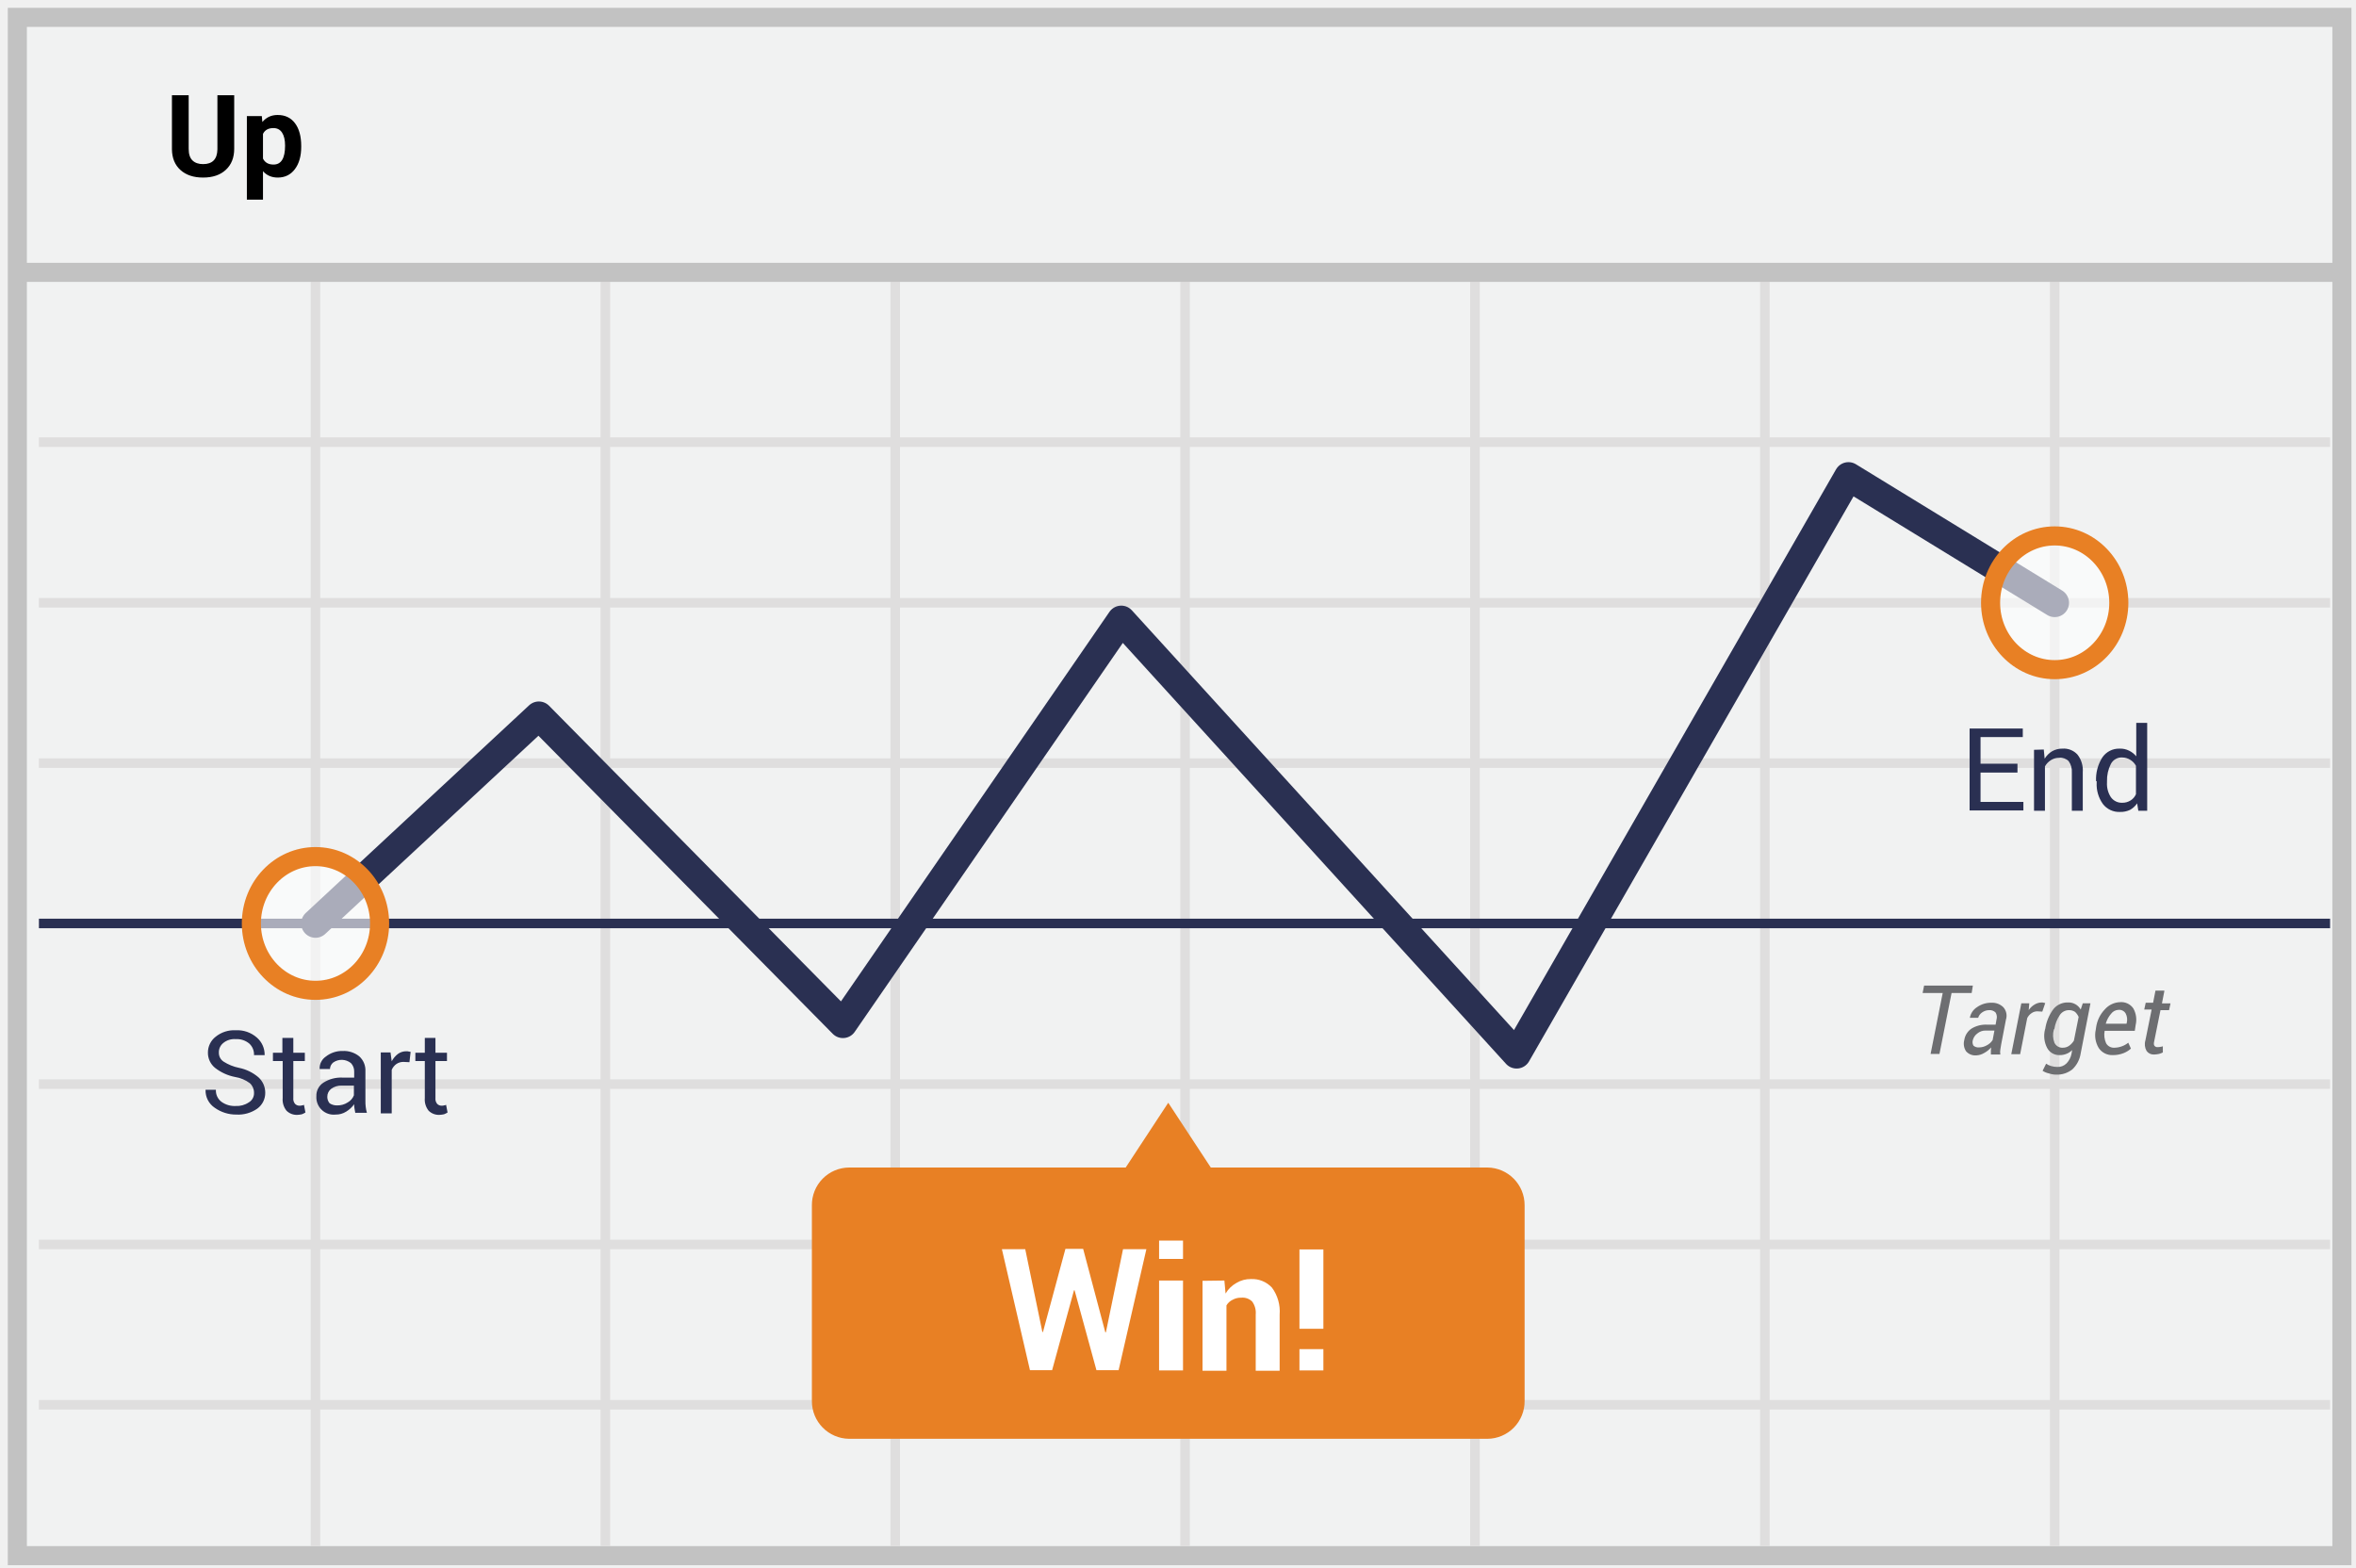
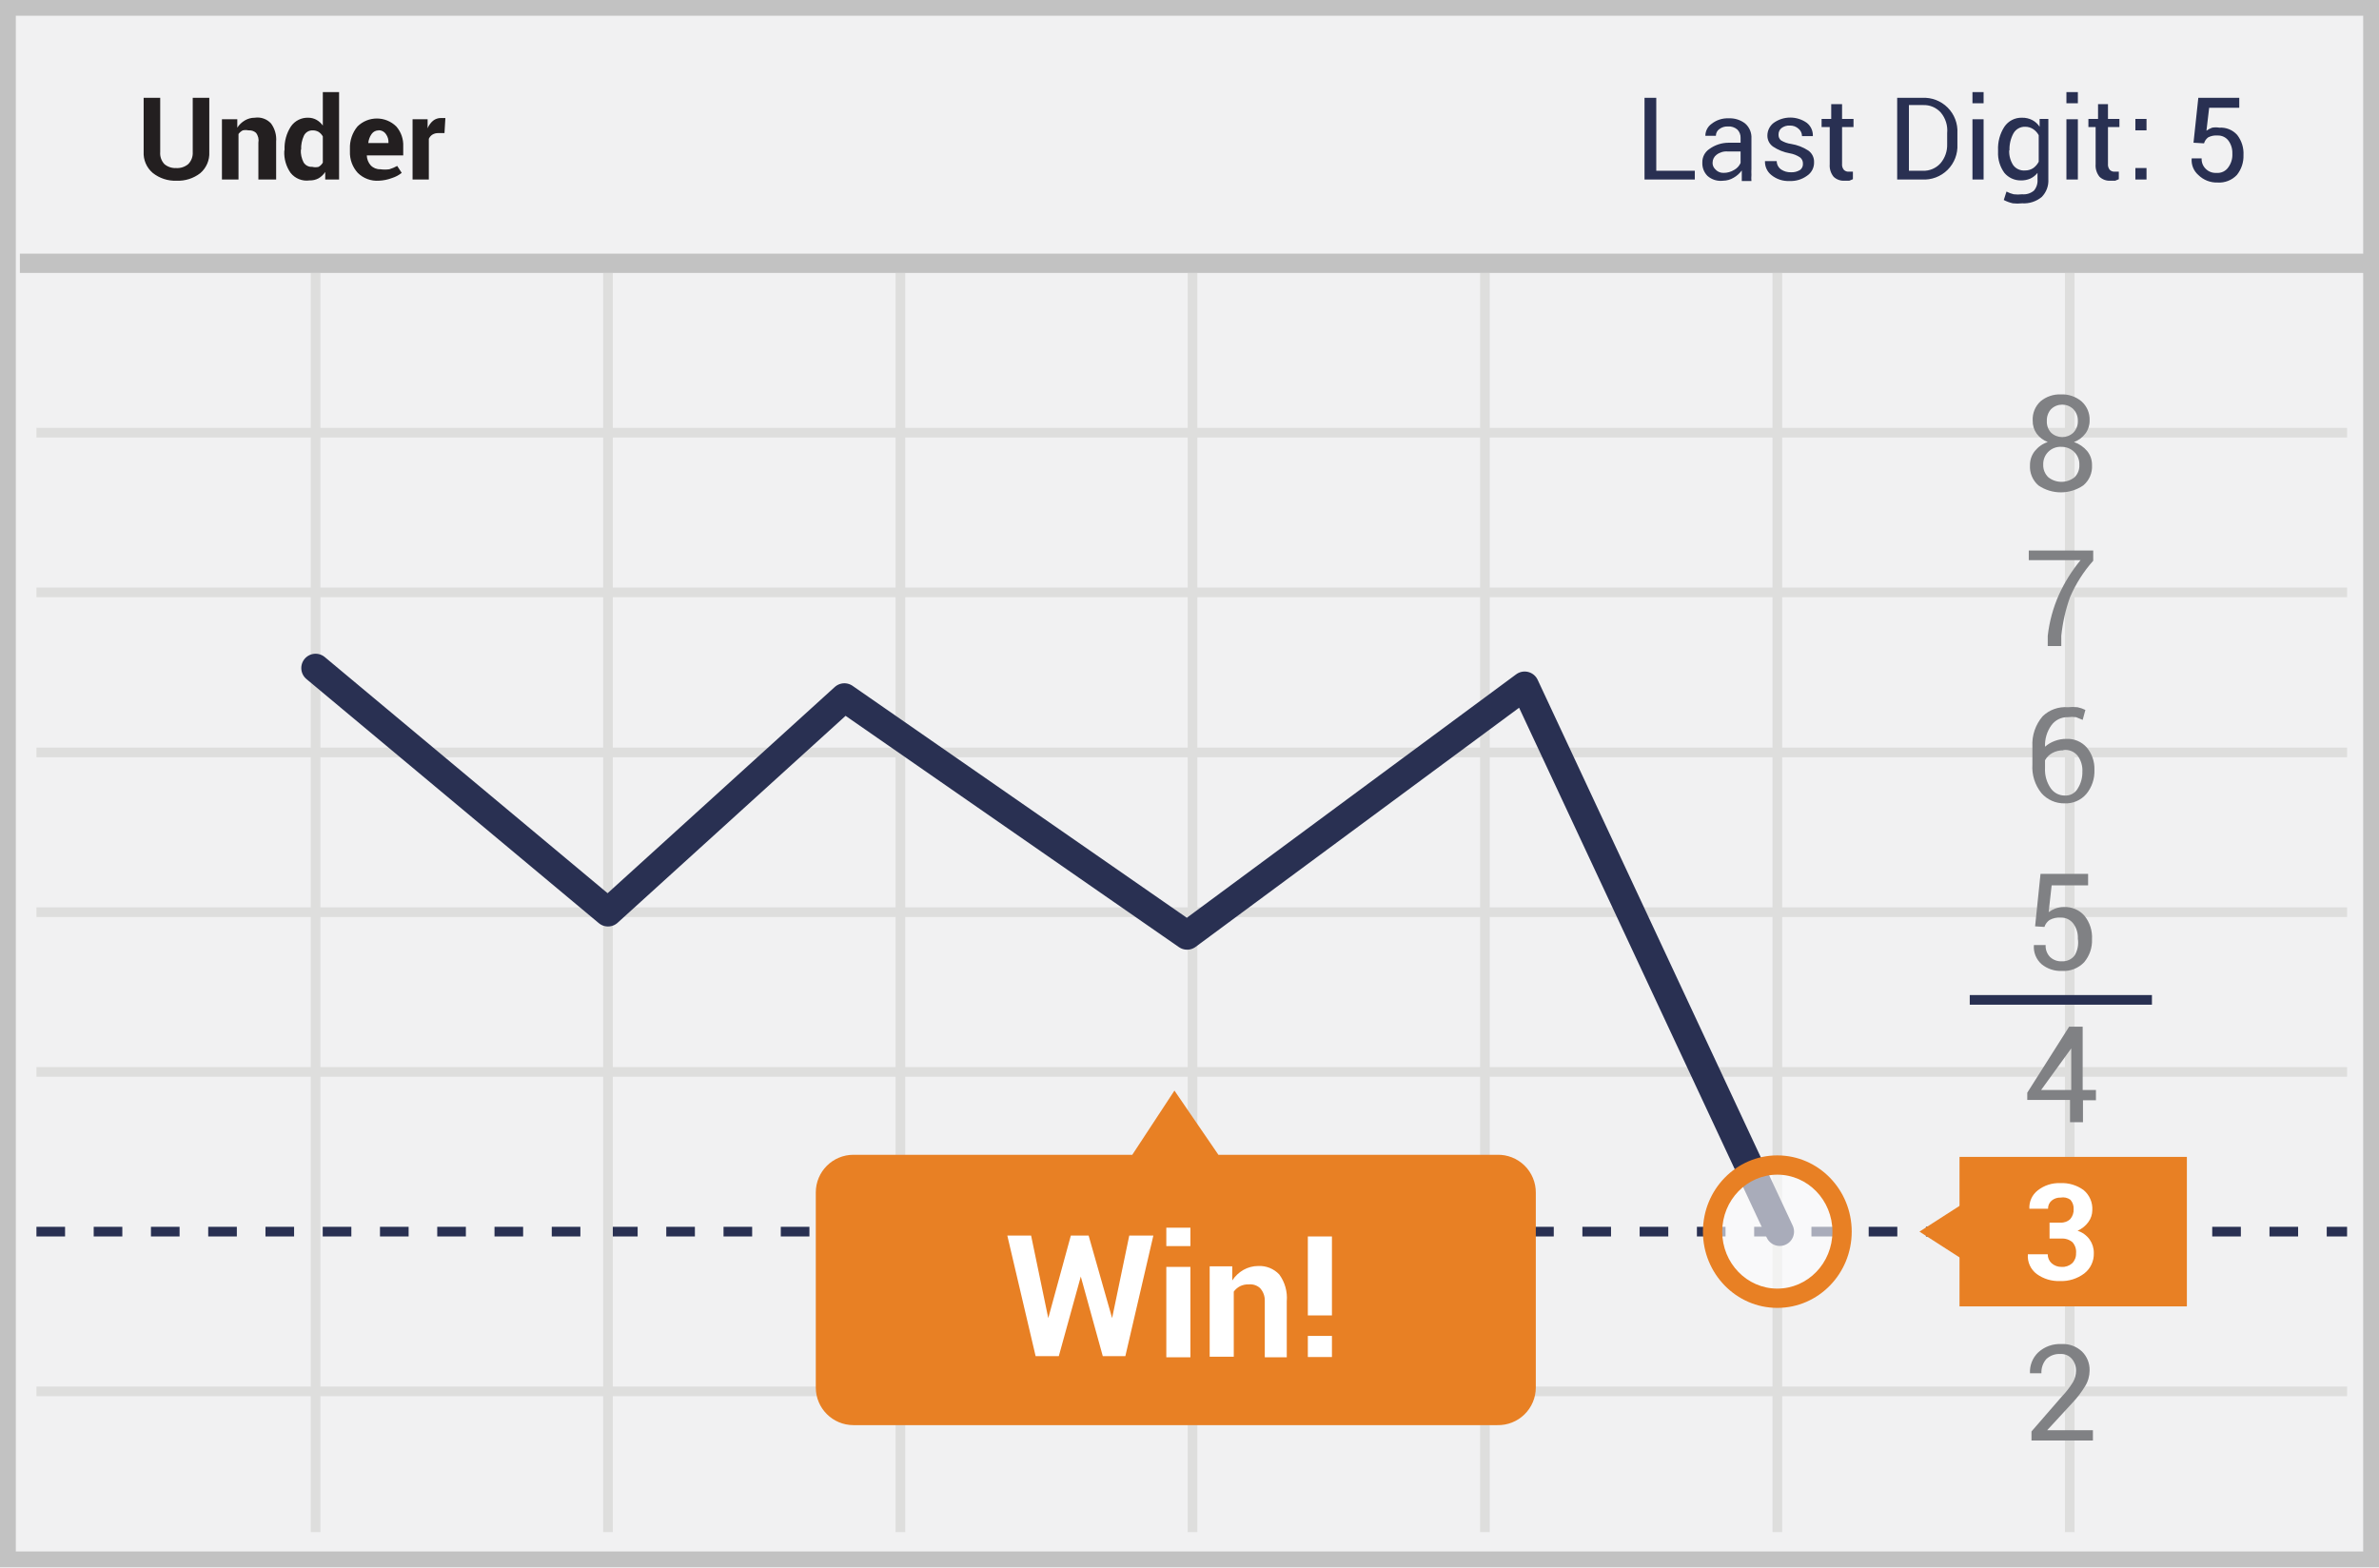
- <svg xmlns="http://www.w3.org/2000/svg" width="299" height="199">
-   <g transform="translate(2 2)" fill="none" fill-rule="evenodd">
-     <path stroke="#C2C2C2" stroke-width="2.423" fill="#F1F2F2" d="M.2.202h295.012v195.245H.2z" />
-     <path d="M2.938 54.12h290.774M2.938 74.506h290.774M2.938 94.857h290.774M2.938 135.598h290.774M2.938 155.947h290.774M2.938 176.297h290.774M38.038 33.77v160.476M74.825 33.77v160.476M111.612 33.77v160.476M148.4 33.77v160.476M185.187 33.77v160.476M221.976 33.77v160.476M258.762 33.77v160.476" stroke="#DFDEDE" stroke-width="1.211" />
-     <path d="M2.938 115.208h290.774" stroke="#2A3052" stroke-width="1.211" stroke-linejoin="round" />
-     <path d="M.8 32.567h295.012" stroke="#C2C2C2" stroke-width="2.423" />
-     <path stroke="#2A3052" stroke-width="3.634" stroke-linecap="round" stroke-linejoin="round" d="M38.038 115.208l28.35-26.358 38.587 39.087L140.3 76.685l50.175 55.12 42.113-73.33 26.174 16.032" />
-     <path d="M30.238 136.685a1.62 1.62 0 0 0-.526-1.201 4.216 4.216 0 0 0-1.875-.789 5.97 5.97 0 0 1-2.55-1.163 2.457 2.457 0 0 1-.9-1.915 2.528 2.528 0 0 1 .976-2.028 3.724 3.724 0 0 1 2.55-.826 3.758 3.758 0 0 1 2.7.939c.625.55.981 1.344.974 2.177v.038h-1.35a1.875 1.875 0 0 0-.6-1.464 2.447 2.447 0 0 0-1.724-.564 2.203 2.203 0 0 0-1.576.489c-.374.299-.583.76-.562 1.239a1.33 1.33 0 0 0 .6 1.126 5.76 5.76 0 0 0 1.95.789 5.453 5.453 0 0 1 2.475 1.201c.551.499.865 1.209.863 1.952a2.458 2.458 0 0 1-1.013 2.028 4.226 4.226 0 0 1-2.662.751 4.653 4.653 0 0 1-2.738-.864 2.622 2.622 0 0 1-1.163-2.252v-.038H25.4c-.036.6.232 1.179.713 1.54a2.844 2.844 0 0 0 1.8.525 2.694 2.694 0 0 0 1.65-.45 1.34 1.34 0 0 0 .675-1.24zm4.987-6.946v1.878h1.462v1.05h-1.462v4.694c-.03.27.05.542.225.751a.79.79 0 0 0 .6.226.73.73 0 0 0 .263-.038.543.543 0 0 0 .262-.075l.188.976c-.143.09-.293.166-.45.225a3.281 3.281 0 0 1-.6.076 1.836 1.836 0 0 1-1.35-.526 2.251 2.251 0 0 1-.488-1.615v-4.693h-1.237v-1.051h1.2v-1.878h1.387zm7.875 9.575c-.038-.226-.075-.45-.113-.639a2.481 2.481 0 0 1-.037-.525 3.474 3.474 0 0 1-1.013.938 2.446 2.446 0 0 1-1.35.376 2.203 2.203 0 0 1-2.437-2.328 1.964 1.964 0 0 1 .9-1.727 4.132 4.132 0 0 1 2.4-.638h1.5v-.751a1.503 1.503 0 0 0-.413-1.09 1.877 1.877 0 0 0-2.25-.074 1.108 1.108 0 0 0-.412.826h-1.313v-.038a1.803 1.803 0 0 1 .788-1.54 3.335 3.335 0 0 1 2.137-.713 3.136 3.136 0 0 1 2.1.676c.54.485.83 1.19.788 1.915v3.717c-.006.264.006.527.038.789.028.254.078.505.15.75H43.1v.076zm-2.325-1.014a2.36 2.36 0 0 0 1.35-.375c.359-.2.637-.519.788-.902v-1.239h-1.538a2.143 2.143 0 0 0-1.35.413 1.258 1.258 0 0 0-.487 1.014 1.24 1.24 0 0 0 .3.826c.278.18.605.273.937.263zm9.188-5.482l-.713-.037a1.536 1.536 0 0 0-.938.262 1.727 1.727 0 0 0-.6.751v5.52h-1.387v-7.735h1.237l.15 1.126a2.83 2.83 0 0 1 .788-.938 1.783 1.783 0 0 1 1.087-.338.824.824 0 0 1 .3.037c.075 0 .188.038.225.038l-.15 1.314zm3.3-3.079v1.878h1.462v1.05h-1.462v4.694c-.031.27.05.542.224.751a.79.79 0 0 0 .6.226.73.73 0 0 0 .263-.038.543.543 0 0 0 .262-.075l.188.976c-.142.09-.293.166-.45.225a3.281 3.281 0 0 1-.6.076 1.836 1.836 0 0 1-1.35-.526 2.251 2.251 0 0 1-.487-1.615v-4.693h-1.2v-1.051h1.2v-1.878h1.35zm200.774-33.68h-4.687v3.718h5.438v1.088h-6.826v-10.4h6.75v1.089h-5.362v3.379h4.688v1.126zm3.338-2.928l.113 1.164a2.8 2.8 0 0 1 .937-.939c.399-.23.852-.347 1.313-.338a2.357 2.357 0 0 1 1.912.751c.5.64.74 1.444.675 2.253v4.881h-1.387v-4.844a2.202 2.202 0 0 0-.413-1.464 1.51 1.51 0 0 0-1.2-.413c-.372-.004-.736.1-1.05.3a2.17 2.17 0 0 0-.75.789v5.632h-1.387v-7.735l1.237-.037zm6.637 4.017a5.175 5.175 0 0 1 .788-3.003 2.56 2.56 0 0 1 2.212-1.127c.416-.015.83.075 1.2.263.348.17.655.414.9.713v-4.242h1.388v11.151h-1.125l-.15-.939c-.232.342-.54.625-.9.826a2.772 2.772 0 0 1-1.275.263c-.847.04-1.66-.34-2.175-1.014a4.288 4.288 0 0 1-.788-2.703v-.188h-.075zm1.388.15c-.043.662.128 1.32.488 1.878.334.471.885.74 1.462.713.372.004.736-.1 1.05-.3.3-.188.535-.463.675-.789v-3.604a1.966 1.966 0 0 0-.712-.751 1.885 1.885 0 0 0-1.013-.3 1.518 1.518 0 0 0-1.463.826 4.563 4.563 0 0 0-.487 2.177v.15z" fill="#2A3052" fill-rule="nonzero" />
-     <path d="M186.762 146.185h-35.1l-5.4-8.223-5.4 8.223h-35.1a4.745 4.745 0 0 0-3.36 1.419 4.757 4.757 0 0 0-1.365 3.387v24.819a4.773 4.773 0 0 0 4.725 4.806h81a4.745 4.745 0 0 0 3.362-1.42 4.757 4.757 0 0 0 1.364-3.386v-24.82a4.773 4.773 0 0 0-4.726-4.805z" fill="#E88024" />
-     <path d="M248.225 124.032h-2.55l-1.538 7.735h-1.125l1.538-7.735H242l.188-.939h6.187l-.15.94zm2.438 7.772v-.488c0-.15.037-.263.037-.375-.256.289-.56.53-.9.713a2.098 2.098 0 0 1-1.013.3 1.555 1.555 0 0 1-1.275-.525 1.752 1.752 0 0 1-.225-1.427c.089-.6.43-1.133.938-1.464a3.499 3.499 0 0 1 1.95-.488h1.087l.113-.639c.092-.302.051-.63-.113-.9a1.05 1.05 0 0 0-.825-.301 1.53 1.53 0 0 0-.9.3c-.236.16-.41.4-.487.676H248v-.038a2.016 2.016 0 0 1 .9-1.314 3.05 3.05 0 0 1 1.838-.563c.556-.029 1.1.175 1.5.563.387.427.516 1.03.337 1.577l-.6 3.117-.112.676a1.823 1.823 0 0 0 0 .638h-1.2v-.038zm-1.5-.863c.342-.003.677-.094.974-.263.307-.153.566-.387.75-.676l.226-1.201h-1.125a1.574 1.574 0 0 0-1.05.375 1.498 1.498 0 0 0-.563.826.895.895 0 0 0 .075.713c.197.17.454.25.713.226zm8.024-4.543l-.637-.038c-.255 0-.504.078-.713.225a1.576 1.576 0 0 0-.562.639l-.9 4.58h-1.125l1.275-6.458h1.012l-.075.864c.192-.293.449-.537.75-.714.272-.165.583-.256.9-.262a.73.73 0 0 1 .263.037c.063.009.126.021.188.038l-.375 1.089zm.375 2.177a5.59 5.59 0 0 1 1.05-2.515 2.294 2.294 0 0 1 1.838-.826 1.766 1.766 0 0 1 1.613.9l.262-.788h.975l-1.238 6.346a3.5 3.5 0 0 1-1.05 2.027 3.102 3.102 0 0 1-2.062.676 2.81 2.81 0 0 1-.9-.15 2.372 2.372 0 0 1-.825-.338l.45-.901c.193.137.41.238.637.3.256.074.522.112.788.113.433.019.855-.145 1.162-.45.329-.343.55-.773.638-1.24l.075-.45c-.21.217-.466.384-.75.488a2.199 2.199 0 0 1-.863.15 1.725 1.725 0 0 1-1.575-.939 3.304 3.304 0 0 1-.262-2.29l.038-.113zm1.088.113a2.646 2.646 0 0 0 .075 1.652c.193.42.627.674 1.087.638.267.001.528-.077.75-.225.258-.178.475-.408.638-.676l.6-3.004a1.964 1.964 0 0 0-.45-.638 1.304 1.304 0 0 0-.788-.225c-.47 0-.909.24-1.162.638a4.268 4.268 0 0 0-.675 1.727l-.075.113zm7.5 3.229a2.047 2.047 0 0 1-1.8-.901 3.139 3.139 0 0 1-.375-2.328l.037-.263a4.132 4.132 0 0 1 1.125-2.328 2.687 2.687 0 0 1 1.913-.901 1.852 1.852 0 0 1 1.688.789c.36.638.468 1.388.3 2.102l-.113.751H265.1a2.631 2.631 0 0 0 .188 1.577c.213.373.62.592 1.05.563.333-.004.663-.068.974-.187a2.7 2.7 0 0 0 .788-.451l.337.75c-.265.24-.57.43-.9.564a3.62 3.62 0 0 1-1.387.263zm.713-5.745c-.37.013-.715.192-.938.488-.312.36-.542.782-.675 1.24v.037h2.625l.038-.15c.093-.394.04-.808-.15-1.164a.94.94 0 0 0-.9-.45zm5.812-2.365l-.3 1.54h1.087l-.187.863h-1.087l-.788 3.905c-.075.3-.075.525.038.638a.468.468 0 0 0 .412.15c.114.003.227-.01.337-.037a.704.704 0 0 0 .3-.075v.788a2.207 2.207 0 0 1-.487.188 3.69 3.69 0 0 1-.637.075 1.087 1.087 0 0 1-.938-.45 1.71 1.71 0 0 1-.15-1.352l.788-3.905h-.938l.188-.864h.937l.3-1.54h1.125v.076z" fill="#6D6E71" fill-rule="nonzero" />
-     <path d="M138.275 167.099h.075l2.175-10.551h2.963l-3.525 15.357h-2.813l-2.775-10.138h-.075l-2.775 10.138h-2.813l-3.562-15.357h2.963l2.174 10.513h.076l2.85-10.55h2.25l2.812 10.588zm9.862-9.312H145.1v-2.328h3.037v2.328zm0 14.155H145.1v-11.414h3.037v11.414zm5.25-11.414l.15 1.652a3.677 3.677 0 0 1 1.388-1.352 3.454 3.454 0 0 1 1.837-.488 3.418 3.418 0 0 1 2.663 1.09 5.088 5.088 0 0 1 .975 3.416v7.134h-3.037v-7.134a2.417 2.417 0 0 0-.45-1.652 1.739 1.739 0 0 0-1.388-.488 2.12 2.12 0 0 0-1.088.262 1.816 1.816 0 0 0-.787.714v8.298h-3.037v-11.415l2.774-.037zm12.563 6.12h-3.037v-10.063h3.037v10.063zm0 5.294h-3.037v-2.703h3.037v2.703z" fill="#FFF" fill-rule="nonzero" />
-     <ellipse cx="8.512" cy="11.677" rx="8.137" ry="8.486" opacity=".6" transform="translate(250.25 62.83)" fill="#FFF" />
-     <ellipse stroke="#E88024" stroke-width="2.423" cx="258.762" cy="74.507" rx="8.137" ry="8.486" />
-     <ellipse cx="9.037" cy="11.076" rx="8.137" ry="8.486" opacity=".6" transform="translate(29 104.132)" fill="#FFF" />
-     <ellipse stroke="#E88024" stroke-width="2.423" cx="38.038" cy="115.208" rx="8.137" ry="8.486" />
-     <path d="M27.723 10.086v6.79c0 1.128-.353 2.02-1.059 2.676-.705.656-1.67.984-2.892.984-1.204 0-2.16-.319-2.867-.956-.708-.637-1.07-1.513-1.084-2.627v-6.867h2.124v6.804c0 .675.162 1.167.485 1.476.324.31.77.464 1.342.464 1.194 0 1.8-.628 1.82-1.884v-6.86h2.13zm8.503 6.549c0 1.18-.268 2.125-.804 2.835-.535.71-1.259 1.066-2.17 1.066-.774 0-1.4-.27-1.876-.807v3.61H29.33V12.735h1.897l.071.75c.496-.595 1.142-.892 1.94-.892.944 0 1.678.35 2.202 1.048.524.699.786 1.661.786 2.889v.106zm-2.046-.149c0-.713-.127-1.262-.38-1.65-.252-.387-.619-.58-1.1-.58-.642 0-1.083.245-1.324.736v3.137c.25.505.696.757 1.338.757.977 0 1.466-.8 1.466-2.4z" fill="#000" />
+ <svg xmlns="http://www.w3.org/2000/svg" width="299px" height="197px" viewBox="0 0 299 197" version="1.1">
+   <g id="Page-1" stroke="none" stroke-width="1" fill="none" fill-rule="evenodd">
+     <g id="under">
+       <polygon id="Path" fill="#F1F1F2" points="0 0 299 0 299 197 0 197" />
+       <path d="M1.987,1.98 L1.987,195.02 L297.013,195.02 L297.013,1.98 L1.987,1.98 Z M299,0 L299,197 L0,197 L0,0 L299,0 Z" id="Path" fill="#C2C2C2" fill-rule="nonzero" />
+       <path d="M4.58,54.993 L4.58,53.781 L294.988,53.781 L294.988,54.993 L4.58,54.993 Z M4.58,75.072 L4.58,73.86 L294.988,73.86 L294.988,75.072 L4.58,75.072 Z M4.58,135.347 L4.58,134.135 L294.988,134.135 L294.988,135.347 L4.58,135.347 Z" id="Shape" fill="#DEDEDD" fill-rule="nonzero" />
+       <path d="M4.58,155.425 L4.58,154.213 L8.178,154.213 L8.178,155.425 L4.58,155.425 Z M11.776,155.425 L11.776,154.213 L15.374,154.213 L15.374,155.425 L11.776,155.425 Z M18.972,155.425 L18.972,154.213 L22.57,154.213 L22.57,155.425 L18.972,155.425 Z M26.169,155.425 L26.169,154.213 L29.767,154.213 L29.767,155.425 L26.169,155.425 Z M33.365,155.425 L33.365,154.213 L36.963,154.213 L36.963,155.425 L33.365,155.425 Z M40.561,155.425 L40.561,154.213 L44.159,154.213 L44.159,155.425 L40.561,155.425 Z M47.758,155.425 L47.758,154.213 L51.356,154.213 L51.356,155.425 L47.758,155.425 Z M54.954,155.425 L54.954,154.213 L58.552,154.213 L58.552,155.425 L54.954,155.425 Z M62.15,155.425 L62.15,154.213 L65.748,154.213 L65.748,155.425 L62.15,155.425 Z M69.346,155.425 L69.346,154.213 L72.945,154.213 L72.945,155.425 L69.346,155.425 Z M76.543,155.425 L76.543,154.213 L80.141,154.213 L80.141,155.425 L76.543,155.425 Z M83.739,155.425 L83.739,154.213 L87.337,154.213 L87.337,155.425 L83.739,155.425 Z M90.935,155.425 L90.935,154.213 L94.534,154.213 L94.534,155.425 L90.935,155.425 Z M98.132,155.425 L98.132,154.213 L101.73,154.213 L101.73,155.425 L98.132,155.425 Z M105.328,155.425 L105.328,154.213 L108.926,154.213 L108.926,155.425 L105.328,155.425 Z M112.524,155.425 L112.524,154.213 L116.123,154.213 L116.123,155.425 L112.524,155.425 Z M119.721,155.425 L119.721,154.213 L123.319,154.213 L123.319,155.425 L119.721,155.425 Z M126.917,155.425 L126.917,154.213 L130.515,154.213 L130.515,155.425 L126.917,155.425 Z M134.113,155.425 L134.113,154.213 L137.712,154.213 L137.712,155.425 L134.113,155.425 Z M141.31,155.425 L141.31,154.213 L144.908,154.213 L144.908,155.425 L141.31,155.425 Z M148.506,155.425 L148.506,154.213 L152.104,154.213 L152.104,155.425 L148.506,155.425 Z M155.702,155.425 L155.702,154.213 L159.3,154.213 L159.3,155.425 L155.702,155.425 Z M162.899,155.425 L162.899,154.213 L166.497,154.213 L166.497,155.425 L162.899,155.425 Z M170.095,155.425 L170.095,154.213 L173.693,154.213 L173.693,155.425 L170.095,155.425 Z M177.291,155.425 L177.291,154.213 L180.889,154.213 L180.889,155.425 L177.291,155.425 Z M184.488,155.425 L184.488,154.213 L188.086,154.213 L188.086,155.425 L184.488,155.425 Z M191.684,155.425 L191.684,154.213 L195.282,154.213 L195.282,155.425 L191.684,155.425 Z M198.88,155.425 L198.88,154.213 L202.478,154.213 L202.478,155.425 L198.88,155.425 Z M206.077,155.425 L206.077,154.213 L209.675,154.213 L209.675,155.425 L206.077,155.425 Z M213.273,155.425 L213.273,154.213 L216.871,154.213 L216.871,155.425 L213.273,155.425 Z M220.469,155.425 L220.469,154.213 L224.067,154.213 L224.067,155.425 L220.469,155.425 Z M227.665,155.425 L227.665,154.213 L231.264,154.213 L231.264,155.425 L227.665,155.425 Z M234.862,155.425 L234.862,154.213 L238.46,154.213 L238.46,155.425 L234.862,155.425 Z M242.058,155.425 L242.058,154.213 L245.656,154.213 L245.656,155.425 L242.058,155.425 Z M249.254,155.425 L249.254,154.213 L252.853,154.213 L252.853,155.425 L249.254,155.425 Z M256.451,155.425 L256.451,154.213 L260.049,154.213 L260.049,155.425 L256.451,155.425 Z M263.647,155.425 L263.647,154.213 L267.245,154.213 L267.245,155.425 L263.647,155.425 Z M270.843,155.425 L270.843,154.213 L274.442,154.213 L274.442,155.425 L270.843,155.425 Z M278.04,155.425 L278.04,154.213 L281.638,154.213 L281.638,155.425 L278.04,155.425 Z M285.236,155.425 L285.236,154.213 L288.834,154.213 L288.834,155.425 L285.236,155.425 Z M292.432,155.425 L292.432,154.213 L294.988,154.213 L294.988,155.425 L292.432,155.425 Z" id="Path" fill="#293052" fill-rule="nonzero" />
+       <path d="M4.58,175.504 L4.58,174.292 L294.988,174.292 L294.988,175.504 L4.58,175.504 Z M39.059,34.308 L40.271,34.308 L40.271,192.59 L39.059,192.59 L39.059,34.308 Z M75.809,34.308 L77.021,34.308 L77.021,192.59 L75.809,192.59 L75.809,34.308 Z M112.56,34.308 L113.772,34.308 L113.772,192.59 L112.56,192.59 L112.56,34.308 Z M149.272,34.308 L150.484,34.308 L150.484,192.59 L149.272,192.59 L149.272,34.308 Z M186.023,34.308 L187.235,34.308 L187.235,192.59 L186.023,192.59 L186.023,34.308 Z M222.773,34.308 L223.986,34.308 L223.986,192.59 L222.773,192.59 L222.773,34.308 Z M259.524,34.308 L260.736,34.308 L260.736,192.59 L259.524,192.59 L259.524,34.308 Z M4.58,115.268 L4.58,114.056 L294.988,114.056 L294.988,115.268 L4.58,115.268 Z M4.58,95.189 L4.58,93.977 L294.988,93.977 L294.988,95.189 L4.58,95.189 Z" id="Shape" fill="#DEDEDD" fill-rule="nonzero" />
+       <polygon id="Path" fill="#C2C2C2" fill-rule="nonzero" points="2.498 34.308 2.498 31.884 297.108 31.884 297.108 34.308" />
+       <polygon id="Path" fill="#293052" fill-rule="nonzero" points="247.564 126.292 247.564 125.08 270.463 125.08 270.463 126.292" />
+       <polyline id="Path" stroke="#293052" stroke-width="3.598" stroke-linecap="round" stroke-linejoin="round" points="223.682 154.819 191.625 86.21 149.197 117.579 106.126 87.688 76.415 114.662 39.665 83.975" />
+       <path d="M255.777,116.442 L256.459,109.85 L262.439,109.85 L262.439,111.29 L257.859,111.29 L257.481,114.662 C257.737,114.474 258.017,114.321 258.313,114.207 C258.653,114.083 259.012,114.019 259.373,114.018 C260.366,113.96 261.331,114.366 261.985,115.116 C262.655,115.95 262.992,117.003 262.931,118.071 C262.973,119.12 262.622,120.147 261.947,120.951 C261.221,121.713 260.196,122.116 259.146,122.049 C258.228,122.089 257.326,121.793 256.61,121.216 C255.913,120.612 255.547,119.711 255.626,118.791 L257.102,118.791 C257.066,119.354 257.273,119.906 257.67,120.307 C258.07,120.677 258.602,120.868 259.146,120.837 C259.761,120.87 260.354,120.602 260.736,120.117 C261.121,119.481 261.268,118.73 261.152,117.996 C261.186,117.318 260.985,116.649 260.584,116.101 C260.211,115.602 259.617,115.319 258.995,115.344 C258.508,115.308 258.022,115.413 257.594,115.647 C257.289,115.857 257.062,116.164 256.951,116.518 L255.777,116.442 Z M261.795,137.014 L263.423,137.014 L263.423,138.302 L261.795,138.302 L261.795,141.067 L260.168,141.067 L260.168,138.264 L254.793,138.264 L254.793,137.355 L260.054,129.058 L261.757,129.058 L261.757,137.014 L261.795,137.014 Z M256.534,137.014 L260.319,137.014 L260.319,131.369 L260.319,131.786 L256.534,137.014 Z M263.082,181.073 L255.323,181.073 L255.323,179.937 L259.108,175.58 C259.654,175.016 260.136,174.393 260.546,173.724 C260.789,173.296 260.919,172.814 260.925,172.322 C260.942,171.769 260.753,171.229 260.395,170.807 C260.046,170.4 259.53,170.176 258.995,170.201 C258.325,170.15 257.666,170.384 257.178,170.845 C256.756,171.339 256.539,171.976 256.572,172.625 L255.134,172.625 C255.079,171.647 255.452,170.692 256.156,170.011 C256.955,169.271 258.021,168.888 259.108,168.95 C260.059,168.9 260.989,169.243 261.682,169.898 C262.314,170.527 262.657,171.392 262.628,172.284 C262.623,172.981 262.427,173.662 262.06,174.254 C261.595,175.018 261.05,175.729 260.433,176.376 L257.291,179.785 L263.044,179.785 L263.044,181.073 L263.082,181.073 Z M263.082,70.488 C261.868,71.848 260.884,73.396 260.168,75.072 C259.607,76.638 259.239,78.267 259.07,79.922 L259.07,81.21 L257.367,81.21 L257.367,79.922 C257.568,78.143 258.04,76.405 258.767,74.769 C259.479,73.202 260.395,71.737 261.493,70.412 L254.983,70.412 L254.983,69.2 L263.082,69.2 L263.082,70.488 Z M262.628,52.872 C262.636,53.459 262.45,54.032 262.098,54.501 C261.733,54.988 261.233,55.357 260.66,55.562 C261.307,55.783 261.883,56.176 262.325,56.698 C262.729,57.203 262.943,57.833 262.931,58.479 C262.988,59.451 262.581,60.393 261.833,61.017 C260.133,62.181 257.894,62.181 256.194,61.017 C255.465,60.382 255.073,59.444 255.134,58.479 C255.125,57.833 255.339,57.204 255.74,56.698 C256.162,56.171 256.727,55.777 257.367,55.562 C256.806,55.354 256.319,54.985 255.967,54.501 C255.633,54.024 255.461,53.454 255.475,52.872 C255.425,51.957 255.786,51.068 256.459,50.447 C257.179,49.848 258.096,49.538 259.032,49.576 C259.968,49.538 260.885,49.848 261.606,50.447 C262.298,51.058 262.674,51.95 262.628,52.872 Z M261.341,58.441 C261.366,57.831 261.132,57.24 260.698,56.812 C260.263,56.388 259.677,56.156 259.07,56.168 C258.465,56.136 257.875,56.359 257.443,56.785 C257.011,57.21 256.777,57.797 256.799,58.403 C256.775,59.001 257.01,59.581 257.443,59.994 C258.407,60.76 259.771,60.76 260.736,59.994 C261.149,59.586 261.369,59.021 261.341,58.441 Z M261.152,52.91 C261.168,52.361 260.964,51.829 260.584,51.432 C259.805,50.672 258.562,50.672 257.783,51.432 C257.421,51.837 257.231,52.367 257.254,52.91 C257.223,53.454 257.414,53.987 257.783,54.387 C258.57,55.128 259.797,55.128 260.584,54.387 C260.968,53.993 261.173,53.459 261.152,52.91 Z" id="Shape" fill="#808184" fill-rule="nonzero" />
+       <path d="M188.181,145.159 L153.133,145.159 L147.608,137.089 L142.309,145.159 L107.262,145.159 C104.649,145.159 102.531,147.279 102.531,149.894 L102.531,174.406 C102.531,177.021 104.649,179.141 107.262,179.141 L188.181,179.141 C189.455,179.172 190.688,178.687 191.6,177.795 C192.512,176.904 193.026,175.682 193.025,174.406 L193.025,149.932 C193.036,148.65 192.526,147.418 191.613,146.518 C190.7,145.619 189.462,145.128 188.181,145.159 Z" id="Path" fill="#E88024" />
+       <g id="Group" opacity="0.6" transform="translate(214.9494, 145.9615)" fill="#FFFFFF">
+         <ellipse id="Oval" cx="8.43" cy="8.858" rx="8.137" ry="8.373" />
+       </g>
+       <path d="M223.379,164.404 C218.208,164.404 214.03,160.105 214.03,154.819 C214.03,149.534 218.208,145.235 223.379,145.235 C228.551,145.235 232.729,149.534 232.729,154.819 C232.729,160.105 228.551,164.404 223.379,164.404 Z M223.379,161.98 C227.196,161.98 230.305,158.782 230.305,154.819 C230.305,150.857 227.196,147.659 223.379,147.659 C219.563,147.659 216.454,150.857 216.454,154.819 C216.454,158.782 219.563,161.98 223.379,161.98 Z" id="Oval" fill="#E88024" fill-rule="nonzero" />
+       <path d="M259.903,88.9 C260.305,88.854 260.712,88.854 261.114,88.9 C261.455,88.971 261.786,89.085 262.098,89.241 L261.757,90.491 L260.925,90.15 C260.586,90.104 260.242,90.104 259.903,90.15 C259.082,90.122 258.301,90.506 257.821,91.173 C257.262,91.955 256.982,92.903 257.026,93.863 C257.382,93.549 257.792,93.305 258.238,93.143 C258.709,92.964 259.209,92.874 259.714,92.878 C260.694,92.832 261.642,93.237 262.287,93.977 C262.935,94.764 263.271,95.761 263.234,96.78 C263.278,97.882 262.914,98.961 262.212,99.811 C261.53,100.599 260.526,101.031 259.487,100.985 C258.373,101.006 257.307,100.535 256.572,99.697 C255.756,98.683 255.351,97.398 255.437,96.098 L255.437,93.825 C255.363,92.444 255.824,91.087 256.724,90.037 C257.57,89.217 258.729,88.803 259.903,88.9 Z M259.335,94.318 C258.846,94.305 258.363,94.423 257.935,94.659 C257.551,94.868 257.236,95.184 257.026,95.568 L257.026,96.553 C256.977,97.456 257.23,98.349 257.746,99.091 C258.142,99.661 258.793,100.001 259.487,100 C260.172,100.053 260.825,99.697 261.152,99.091 C261.539,98.466 261.736,97.742 261.72,97.007 C261.762,96.305 261.561,95.61 261.152,95.037 C260.725,94.478 260.033,94.189 259.335,94.28 L259.335,94.318 Z" id="Shape" fill="#808184" fill-rule="nonzero" />
+       <polygon id="Path" fill="#E88024" points="246.278 145.424 274.853 145.424 274.853 164.215 246.278 164.215" />
+       <polygon id="Path" fill="#E88024" points="249.76 154.819 246.429 158.153 241.244 154.819 246.429 151.486" />
+       <path d="M257.594,153.683 L258.957,153.683 C259.419,153.716 259.873,153.551 260.206,153.228 C260.499,152.88 260.648,152.433 260.622,151.978 C260.644,151.547 260.494,151.124 260.206,150.804 C259.854,150.555 259.417,150.459 258.995,150.538 C258.582,150.52 258.178,150.655 257.859,150.917 C257.56,151.171 257.393,151.548 257.405,151.94 L255.058,151.94 C255.009,151.042 255.406,150.178 256.118,149.629 C256.915,149.004 257.907,148.682 258.919,148.72 C259.974,148.664 261.015,148.972 261.871,149.591 C262.619,150.215 263.026,151.157 262.969,152.13 C262.963,152.662 262.791,153.178 262.477,153.607 C262.128,154.088 261.658,154.468 261.114,154.706 C261.722,154.903 262.252,155.287 262.628,155.804 C262.981,156.302 263.166,156.899 263.158,157.509 C263.194,158.513 262.743,159.473 261.947,160.085 C261.063,160.743 259.981,161.078 258.881,161.032 C257.853,161.065 256.842,160.759 256.005,160.161 C255.216,159.583 254.786,158.635 254.869,157.661 L257.367,157.661 C257.357,158.093 257.537,158.509 257.859,158.797 C258.203,159.101 258.649,159.264 259.108,159.252 C259.593,159.284 260.07,159.12 260.433,158.797 C260.765,158.468 260.943,158.014 260.925,157.547 C260.978,157.037 260.813,156.528 260.471,156.145 C260.08,155.818 259.578,155.655 259.07,155.691 L257.594,155.691 L257.594,153.683 Z" id="Path" fill="#FFFFFF" />
+       <path d="M139.773,165.692 L141.93,155.312 L144.958,155.312 L141.438,170.466 L138.6,170.466 L135.837,160.464 L133.074,170.466 L130.16,170.466 L126.602,155.312 L129.592,155.312 L131.749,165.692 L134.588,155.312 L136.821,155.312 L139.773,165.692 Z M149.614,156.638 L146.586,156.638 L146.586,154.327 L149.614,154.327 L149.614,156.6 L149.614,156.638 Z M149.614,170.617 L146.586,170.617 L146.586,159.252 L149.614,159.252 L149.614,170.617 Z M154.874,159.328 L154.874,160.957 C155.229,160.409 155.709,159.955 156.275,159.631 C156.84,159.31 157.479,159.14 158.129,159.138 C159.125,159.087 160.093,159.474 160.779,160.199 C161.493,161.171 161.829,162.369 161.725,163.571 L161.725,170.617 L158.962,170.617 L158.962,163.533 C158.984,162.931 158.766,162.345 158.356,161.904 C157.972,161.565 157.466,161.401 156.956,161.449 C156.577,161.435 156.201,161.513 155.858,161.677 C155.544,161.839 155.272,162.072 155.064,162.358 L155.064,170.542 L152.036,170.542 L152.036,159.176 L154.874,159.176 L154.874,159.328 Z M167.402,165.351 L164.374,165.351 L164.374,155.426 L167.402,155.426 L167.402,165.351 Z M167.402,170.579 L164.374,170.579 L164.374,167.928 L167.402,167.928 L167.402,170.579 Z" id="Shape" fill="#FFFFFF" fill-rule="nonzero" />
+       <path d="M26.304,12.297 L26.304,19.117 C26.359,20.129 25.939,21.11 25.169,21.769 C24.316,22.43 23.256,22.765 22.179,22.716 C21.096,22.758 20.035,22.408 19.189,21.731 C18.419,21.072 17.999,20.092 18.054,19.079 L18.054,12.297 L20.135,12.297 L20.135,19.117 C20.089,19.674 20.281,20.225 20.665,20.632 C21.077,20.978 21.605,21.154 22.141,21.125 C22.69,21.16 23.232,20.983 23.655,20.632 C24.052,20.232 24.259,19.68 24.223,19.117 L24.223,12.297 L26.304,12.297 Z M29.824,14.949 L29.824,16.048 C30.063,15.674 30.388,15.363 30.771,15.139 C31.148,14.914 31.58,14.796 32.019,14.798 C32.778,14.683 33.544,14.953 34.063,15.518 C34.545,16.173 34.773,16.98 34.707,17.791 L34.707,22.564 L32.474,22.564 L32.474,17.942 C32.558,17.501 32.448,17.045 32.171,16.692 C31.911,16.464 31.568,16.355 31.225,16.389 C30.988,16.334 30.742,16.334 30.506,16.389 C30.297,16.498 30.116,16.654 29.976,16.844 L29.976,22.564 L27.894,22.564 L27.894,14.987 L29.824,14.987 L29.824,14.949 Z M35.766,18.814 C35.722,17.782 36,16.762 36.561,15.897 C37.055,15.177 37.885,14.762 38.756,14.798 C39.114,14.799 39.466,14.89 39.778,15.063 C40.092,15.243 40.363,15.488 40.573,15.783 L40.573,11.578 L42.617,11.578 L42.617,22.564 L40.876,22.564 L40.876,21.617 C40.663,21.943 40.378,22.215 40.043,22.413 C39.695,22.6 39.303,22.692 38.908,22.678 C38.001,22.809 37.093,22.449 36.523,21.731 C35.964,20.935 35.684,19.975 35.729,19.003 L35.766,18.814 Z M37.81,18.814 C37.782,19.365 37.9,19.914 38.151,20.405 C38.379,20.787 38.805,21.007 39.248,20.973 C39.509,21.04 39.783,21.04 40.043,20.973 C40.264,20.846 40.446,20.663 40.573,20.443 L40.573,17.147 C40.445,16.917 40.263,16.722 40.043,16.578 C39.813,16.447 39.551,16.381 39.286,16.389 C38.817,16.376 38.385,16.644 38.189,17.071 C37.939,17.617 37.822,18.214 37.848,18.814 L37.81,18.814 Z M47.613,22.716 C46.63,22.782 45.665,22.423 44.964,21.731 C44.296,20.998 43.943,20.032 43.979,19.041 L43.979,18.7 C43.942,17.681 44.278,16.684 44.926,15.897 C46.281,14.563 48.453,14.563 49.808,15.897 C50.409,16.587 50.72,17.482 50.679,18.397 L50.679,19.533 L46.099,19.533 C46.112,19.995 46.286,20.438 46.591,20.784 C46.905,21.114 47.347,21.293 47.802,21.276 C48.179,21.33 48.561,21.33 48.938,21.276 C49.279,21.171 49.608,21.031 49.922,20.859 L50.489,21.731 C50.128,22.017 49.718,22.236 49.278,22.375 C48.745,22.578 48.183,22.693 47.613,22.716 Z M47.613,16.389 C47.253,16.376 46.91,16.547 46.705,16.844 C46.467,17.179 46.324,17.571 46.288,17.98 L48.824,17.98 L48.824,17.942 C48.846,17.565 48.74,17.19 48.521,16.882 C48.286,16.513 47.855,16.32 47.424,16.389 L47.613,16.389 Z M55.864,16.73 L55.107,16.73 C54.841,16.718 54.578,16.784 54.35,16.919 C54.15,17.048 53.992,17.232 53.896,17.45 L53.896,22.564 L51.852,22.564 L51.852,14.987 L53.744,14.987 L53.744,16.124 C53.891,15.757 54.125,15.432 54.426,15.177 C54.705,14.953 55.052,14.833 55.41,14.836 L55.977,14.836 L55.864,16.73 Z" id="Shape" fill="#231F20" fill-rule="nonzero" />
+       <path d="M208.165,21.466 L213.009,21.466 L213.009,22.564 L206.688,22.564 L206.688,12.297 L208.165,12.297 L208.165,21.466 Z M218.913,22.564 L218.913,21.958 C218.904,21.781 218.904,21.604 218.913,21.428 C218.641,21.8 218.293,22.11 217.892,22.337 C217.492,22.58 217.034,22.71 216.567,22.716 C215.854,22.806 215.137,22.586 214.599,22.11 C214.162,21.668 213.929,21.064 213.955,20.443 C213.932,19.762 214.261,19.117 214.826,18.738 C215.529,18.223 216.377,17.945 217.248,17.942 L218.762,17.942 L218.762,17.336 C218.78,16.94 218.628,16.554 218.346,16.275 C218.019,16 217.598,15.864 217.172,15.897 C216.778,15.876 216.389,15.997 216.075,16.238 C215.81,16.432 215.655,16.742 215.658,17.071 L214.334,17.071 C214.336,16.466 214.633,15.901 215.129,15.556 C215.732,15.083 216.483,14.841 217.248,14.874 C217.997,14.833 218.735,15.061 219.33,15.518 C219.876,15.99 220.17,16.691 220.125,17.412 L220.125,21.2 C220.111,21.465 220.111,21.731 220.125,21.996 C220.102,22.248 220.102,22.502 220.125,22.754 L218.913,22.754 L218.913,22.564 Z M216.605,21.731 C217.086,21.738 217.559,21.607 217.967,21.352 C218.322,21.158 218.601,20.851 218.762,20.481 L218.762,19.041 L217.172,19.041 C216.658,18.993 216.144,19.142 215.734,19.458 C215.427,19.692 215.245,20.056 215.242,20.443 C215.228,20.739 215.337,21.027 215.545,21.238 C215.803,21.558 216.194,21.74 216.605,21.731 Z M226.597,20.556 C226.606,20.265 226.48,19.985 226.256,19.799 C225.858,19.527 225.406,19.346 224.931,19.268 C224.187,19.137 223.479,18.853 222.85,18.435 C222.39,18.118 222.121,17.591 222.131,17.033 C222.133,16.408 222.427,15.819 222.925,15.442 C224.172,14.556 225.842,14.556 227.089,15.442 C227.594,15.843 227.876,16.464 227.846,17.109 L226.483,17.109 C226.481,16.76 226.33,16.429 226.067,16.2 C225.769,15.922 225.375,15.773 224.969,15.783 C224.574,15.756 224.182,15.877 223.872,16.124 C223.646,16.326 223.521,16.617 223.531,16.919 C223.513,17.194 223.625,17.461 223.834,17.639 C224.226,17.879 224.665,18.034 225.121,18.094 C225.89,18.217 226.625,18.501 227.278,18.927 C227.743,19.257 228.013,19.797 227.997,20.367 C228.026,21.068 227.68,21.732 227.089,22.11 C226.462,22.56 225.702,22.787 224.931,22.754 C224.094,22.797 223.271,22.527 222.623,21.996 C222.096,21.575 221.801,20.928 221.828,20.253 L223.304,20.253 C223.306,20.679 223.519,21.076 223.872,21.314 C224.231,21.548 224.654,21.667 225.083,21.655 C225.496,21.68 225.906,21.574 226.256,21.352 C226.496,21.161 226.625,20.862 226.597,20.556 Z M231.517,13.093 L231.517,14.949 L232.955,14.949 L232.955,15.972 L231.517,15.972 L231.517,20.594 C231.488,20.867 231.57,21.14 231.744,21.352 C231.904,21.51 232.125,21.593 232.349,21.579 L232.879,21.579 L232.879,22.526 L232.425,22.716 L231.82,22.716 C231.317,22.748 230.823,22.569 230.457,22.223 C230.094,21.776 229.918,21.206 229.965,20.632 L229.965,15.972 L228.943,15.972 L228.943,14.949 L230.154,14.949 L230.154,13.093 L231.555,13.093 L231.517,13.093 Z M238.443,22.564 L238.443,12.297 L241.584,12.297 C242.778,12.231 243.943,12.677 244.789,13.523 C245.634,14.369 246.079,15.535 246.013,16.73 L246.013,18.132 C246.08,19.333 245.63,20.507 244.776,21.354 C243.922,22.201 242.747,22.642 241.547,22.564 L238.443,22.564 Z M239.919,13.396 L239.919,21.466 L241.66,21.466 C242.509,21.5 243.328,21.153 243.893,20.518 C244.456,19.853 244.753,19.003 244.726,18.132 L244.726,16.73 C244.817,15.799 244.53,14.871 243.931,14.154 C243.366,13.52 242.546,13.172 241.698,13.207 L239.919,13.207 L239.919,13.396 Z M249.268,12.979 L247.905,12.979 L247.905,11.578 L249.305,11.578 L249.305,12.979 L249.268,12.979 Z M249.268,22.564 L247.905,22.564 L247.905,14.987 L249.305,14.987 L249.305,22.564 L249.268,22.564 Z M251.122,18.889 C251.072,17.845 251.35,16.812 251.917,15.934 C252.414,15.194 253.259,14.764 254.15,14.798 C254.598,14.788 255.04,14.893 255.437,15.101 C255.805,15.297 256.118,15.584 256.345,15.934 L256.345,14.949 L257.443,14.949 L257.443,22.526 C257.496,23.356 257.193,24.169 256.61,24.762 C255.921,25.329 255.041,25.614 254.15,25.557 C253.76,25.602 253.367,25.602 252.977,25.557 C252.582,25.468 252.2,25.328 251.841,25.14 L252.182,24.08 C252.469,24.232 252.774,24.346 253.09,24.421 C253.442,24.463 253.798,24.463 254.15,24.421 C254.683,24.472 255.214,24.309 255.626,23.966 C255.957,23.577 256.12,23.073 256.08,22.564 L256.08,21.731 C255.839,22.04 255.528,22.286 255.172,22.451 C254.79,22.614 254.376,22.692 253.961,22.678 C253.173,22.682 252.424,22.335 251.917,21.731 C251.358,20.963 251.077,20.028 251.122,19.079 L251.122,18.889 Z M252.523,18.889 C252.492,19.544 252.663,20.192 253.015,20.746 C253.355,21.214 253.914,21.473 254.491,21.428 C254.867,21.439 255.237,21.333 255.55,21.125 C255.838,20.918 256.072,20.645 256.232,20.329 L256.232,16.995 C256.068,16.692 255.835,16.432 255.55,16.238 C255.248,16.036 254.892,15.931 254.528,15.934 C253.919,15.914 253.35,16.235 253.052,16.768 C252.702,17.418 252.532,18.151 252.56,18.889 L252.523,18.889 Z M261.152,12.979 L259.714,12.979 L259.714,11.578 L261.152,11.578 L261.152,12.979 Z M261.152,22.564 L259.714,22.564 L259.714,14.987 L261.152,14.987 L261.152,22.564 Z M264.937,13.093 L264.937,14.949 L266.375,14.949 L266.375,15.972 L264.937,15.972 L264.937,20.594 C264.908,20.867 264.99,21.14 265.164,21.352 C265.324,21.51 265.544,21.593 265.769,21.579 L266.299,21.579 L266.299,22.526 L265.845,22.716 L265.239,22.716 C264.737,22.748 264.243,22.569 263.877,22.223 C263.514,21.776 263.338,21.206 263.385,20.632 L263.385,15.972 L262.477,15.972 L262.477,14.949 L263.688,14.949 L263.688,13.093 L264.937,13.093 Z M269.743,16.389 L268.381,16.389 L268.381,14.949 L269.781,14.949 L269.781,16.389 L269.743,16.389 Z M269.743,22.564 L268.381,22.564 L268.381,21.125 L269.781,21.125 L269.781,22.564 L269.743,22.564 Z M275.686,17.942 L276.291,12.297 L281.438,12.297 L281.438,13.548 L277.654,13.548 L277.313,16.427 C277.535,16.27 277.777,16.143 278.032,16.048 C278.333,15.996 278.64,15.996 278.941,16.048 C279.785,15.993 280.608,16.328 281.174,16.957 C281.736,17.679 282.019,18.581 281.968,19.496 C281.999,20.402 281.703,21.289 281.136,21.996 C280.509,22.656 279.621,23.003 278.713,22.943 C277.81,22.973 276.935,22.631 276.291,21.996 C275.695,21.476 275.385,20.7 275.458,19.912 L276.707,19.912 C276.683,20.392 276.862,20.86 277.199,21.2 C277.554,21.569 278.052,21.763 278.562,21.731 C279.161,21.789 279.743,21.513 280.076,21.011 C280.431,20.516 280.604,19.914 280.568,19.306 C280.593,18.723 280.42,18.149 280.076,17.677 C279.754,17.252 279.246,17.012 278.713,17.033 C278.309,16.999 277.903,17.077 277.54,17.26 C277.283,17.446 277.096,17.713 277.01,18.018 L275.686,17.942 Z" id="Shape" fill="#293052" fill-rule="nonzero" />
+     </g>
  </g>
</svg>
